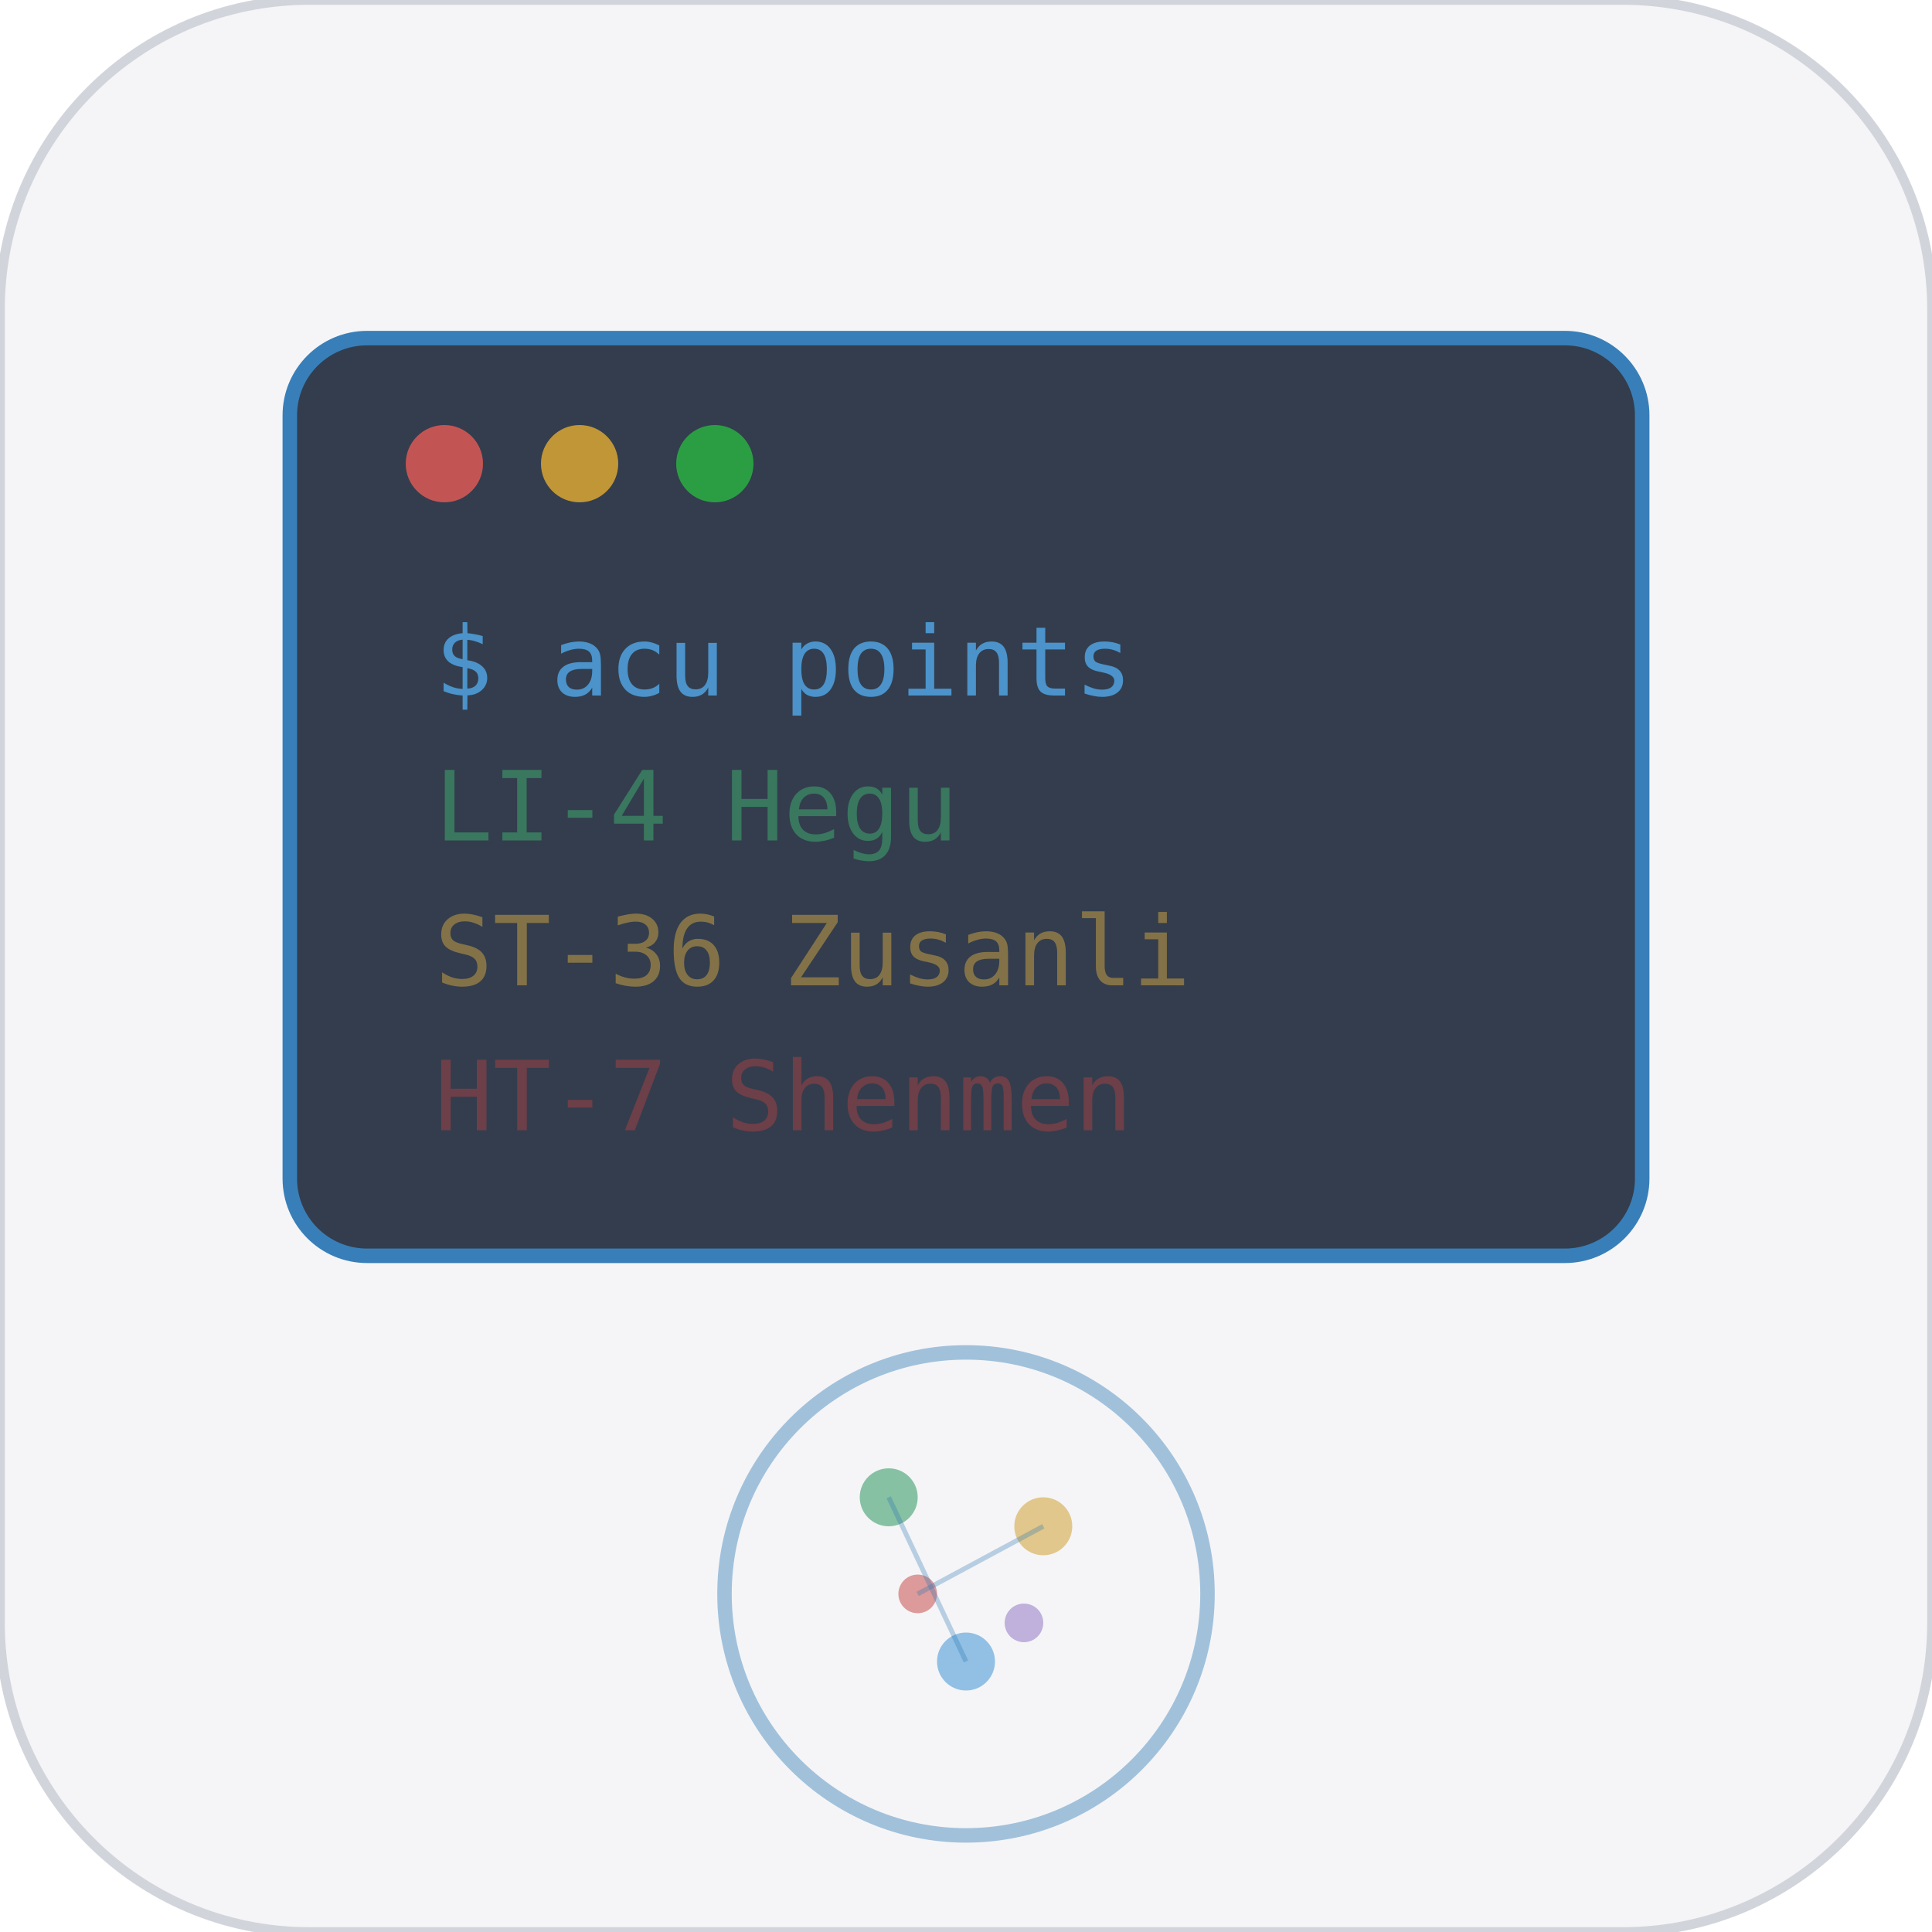
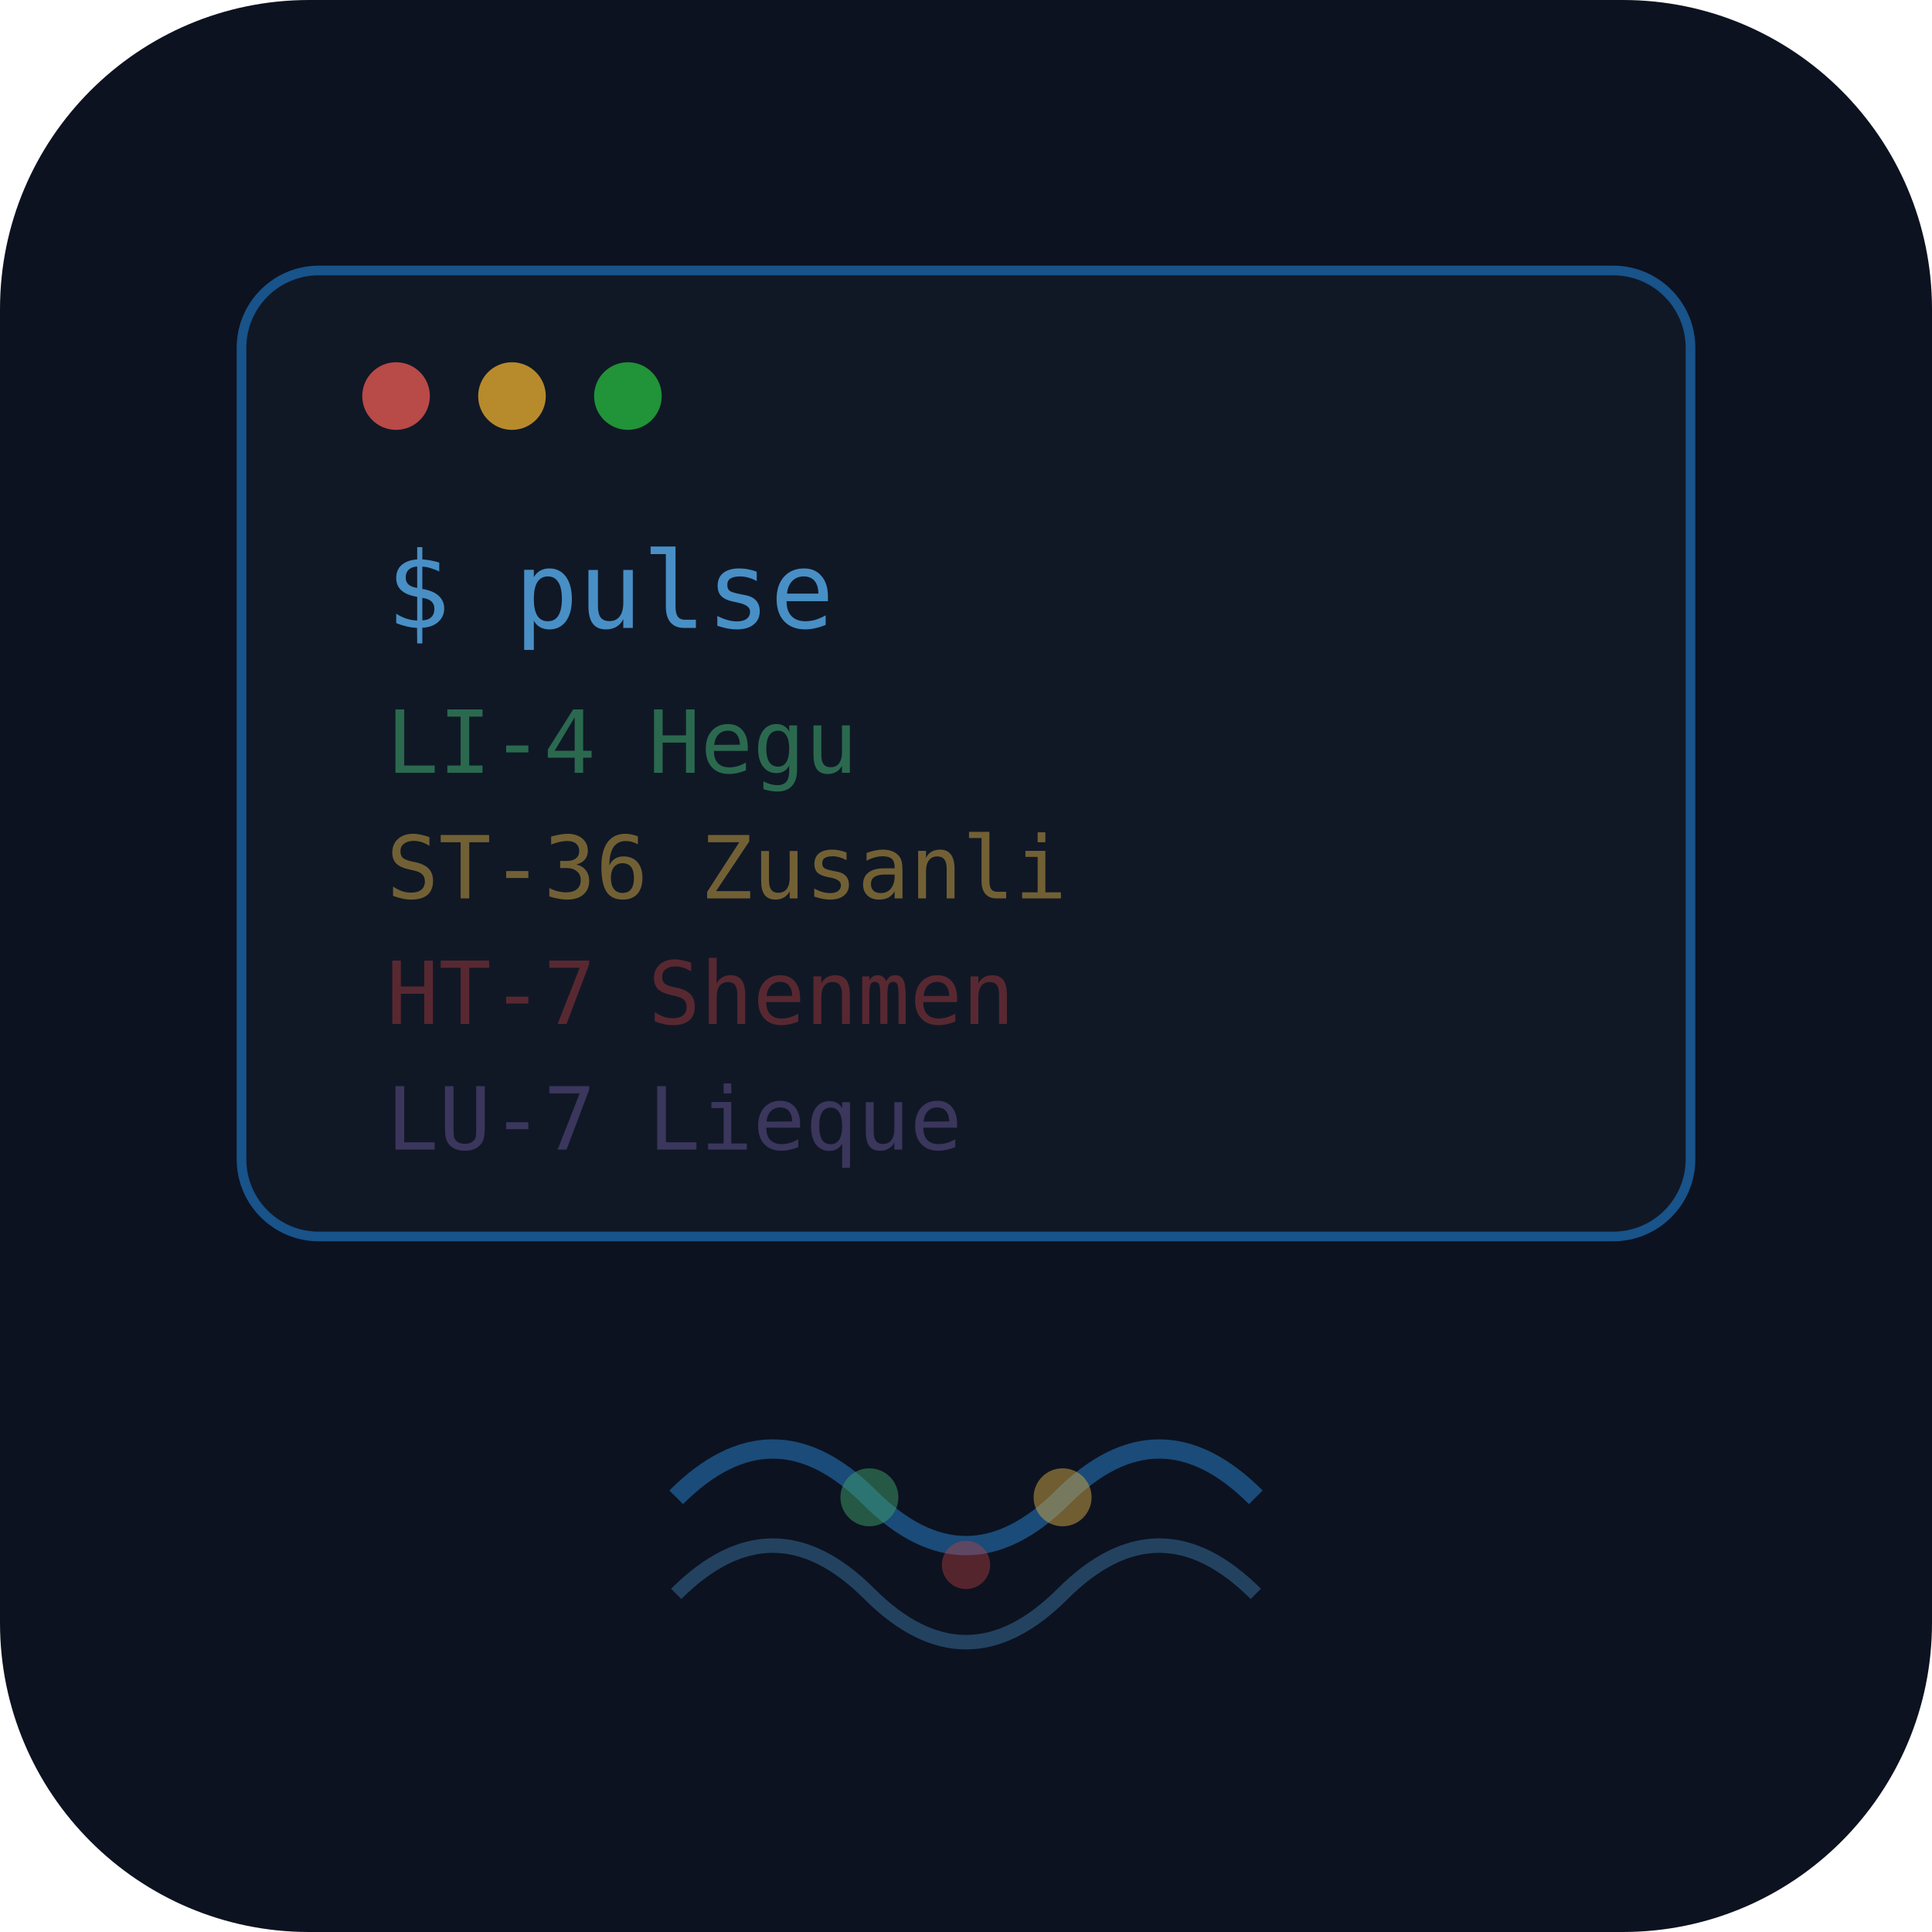
<svg xmlns="http://www.w3.org/2000/svg" width="200" height="200" viewBox="0 0 200 200">
-   <rect width="200" height="200" fill="#f5f5f7" stroke="#d1d5db" rx="32" />
-   <rect width="140" height="95" x="30" y="35" fill="#1e293b" stroke="#2472b2" stroke-width="1.5" opacity=".9" rx="8" />
-   <circle cx="46" cy="48" r="4" fill="#ff5f57" opacity=".7" />
-   <circle cx="60" cy="48" r="4" fill="#febc2e" opacity=".7" />
-   <circle cx="74" cy="48" r="4" fill="#28c840" opacity=".7" />
-   <text x="45" y="72" fill="#4e9cd7" font-family="monospace" font-size="10" opacity=".9">$ acu points</text>
-   <text x="45" y="87" fill="#3d9e6a" font-family="monospace" font-size="10" opacity=".6">LI-4 Hegu</text>
-   <text x="45" y="102" fill="#d4a843" font-family="monospace" font-size="10" opacity=".5">ST-36 Zusanli</text>
-   <text x="45" y="117" fill="#c44040" font-family="monospace" font-size="10" opacity=".4">HT-7 Shenmen</text>
-   <circle cx="100" cy="165" r="25" fill="none" stroke="#2472b2" stroke-width="1.5" opacity=".4" />
-   <circle cx="92" cy="155" r="3" fill="#3d9e6a" opacity=".6" />
-   <circle cx="108" cy="158" r="3" fill="#d4a843" opacity=".6" />
-   <circle cx="100" cy="172" r="3" fill="#4e9cd7" opacity=".6" />
-   <circle cx="95" cy="165" r="2" fill="#c44040" opacity=".5" />
-   <circle cx="106" cy="168" r="2" fill="#8b6cc1" opacity=".5" />
-   <line x1="92" y1="155" x2="100" y2="172" stroke="#2472b2" stroke-width="0.5" opacity=".3" />
-   <line x1="108" y1="158" x2="95" y2="165" stroke="#2472b2" stroke-width="0.5" opacity=".3" />
+   <rect width="200" height="200" fill="#0c1220" rx="32" />
+   <rect width="150" height="100" x="25" y="28" fill="#111827" stroke="#1a5a96" stroke-width="1" opacity=".9" rx="8" />
+   <circle cx="41" cy="41" r="3.5" fill="#ff5f57" opacity=".7" />
+   <circle cx="53" cy="41" r="3.5" fill="#febc2e" opacity=".7" />
+   <circle cx="65" cy="41" r="3.5" fill="#28c840" opacity=".7" />
+   <text x="40" y="65" fill="#4e9cd7" font-family="monospace" font-size="11" opacity=".9">$ pulse</text>
+   <text x="40" y="80" fill="#3d9e6a" font-family="monospace" font-size="9" opacity=".6">LI-4  Hegu</text>
+   <text x="40" y="93" fill="#d4a843" font-family="monospace" font-size="9" opacity=".5">ST-36 Zusanli</text>
+   <text x="40" y="106" fill="#c44040" font-family="monospace" font-size="9" opacity=".4">HT-7  Shenmen</text>
+   <text x="40" y="119" fill="#8b6cc1" font-family="monospace" font-size="9" opacity=".35">LU-7  Lieque</text>
+   <path d="M70 155 Q80 145 90 155 Q100 165 110 155 Q120 145 130 155" fill="none" stroke="#2472b2" stroke-width="2" opacity=".6" />
+   <path d="M70 165 Q80 155 90 165 Q100 175 110 165 Q120 155 130 165" fill="none" stroke="#4e9cd7" stroke-width="1.5" opacity=".35" />
+   <circle cx="90" cy="155" r="3" fill="#3d9e6a" opacity=".5" />
+   <circle cx="110" cy="155" r="3" fill="#d4a843" opacity=".5" />
+   <circle cx="100" cy="162" r="2.5" fill="#c44040" opacity=".4" />
</svg>
